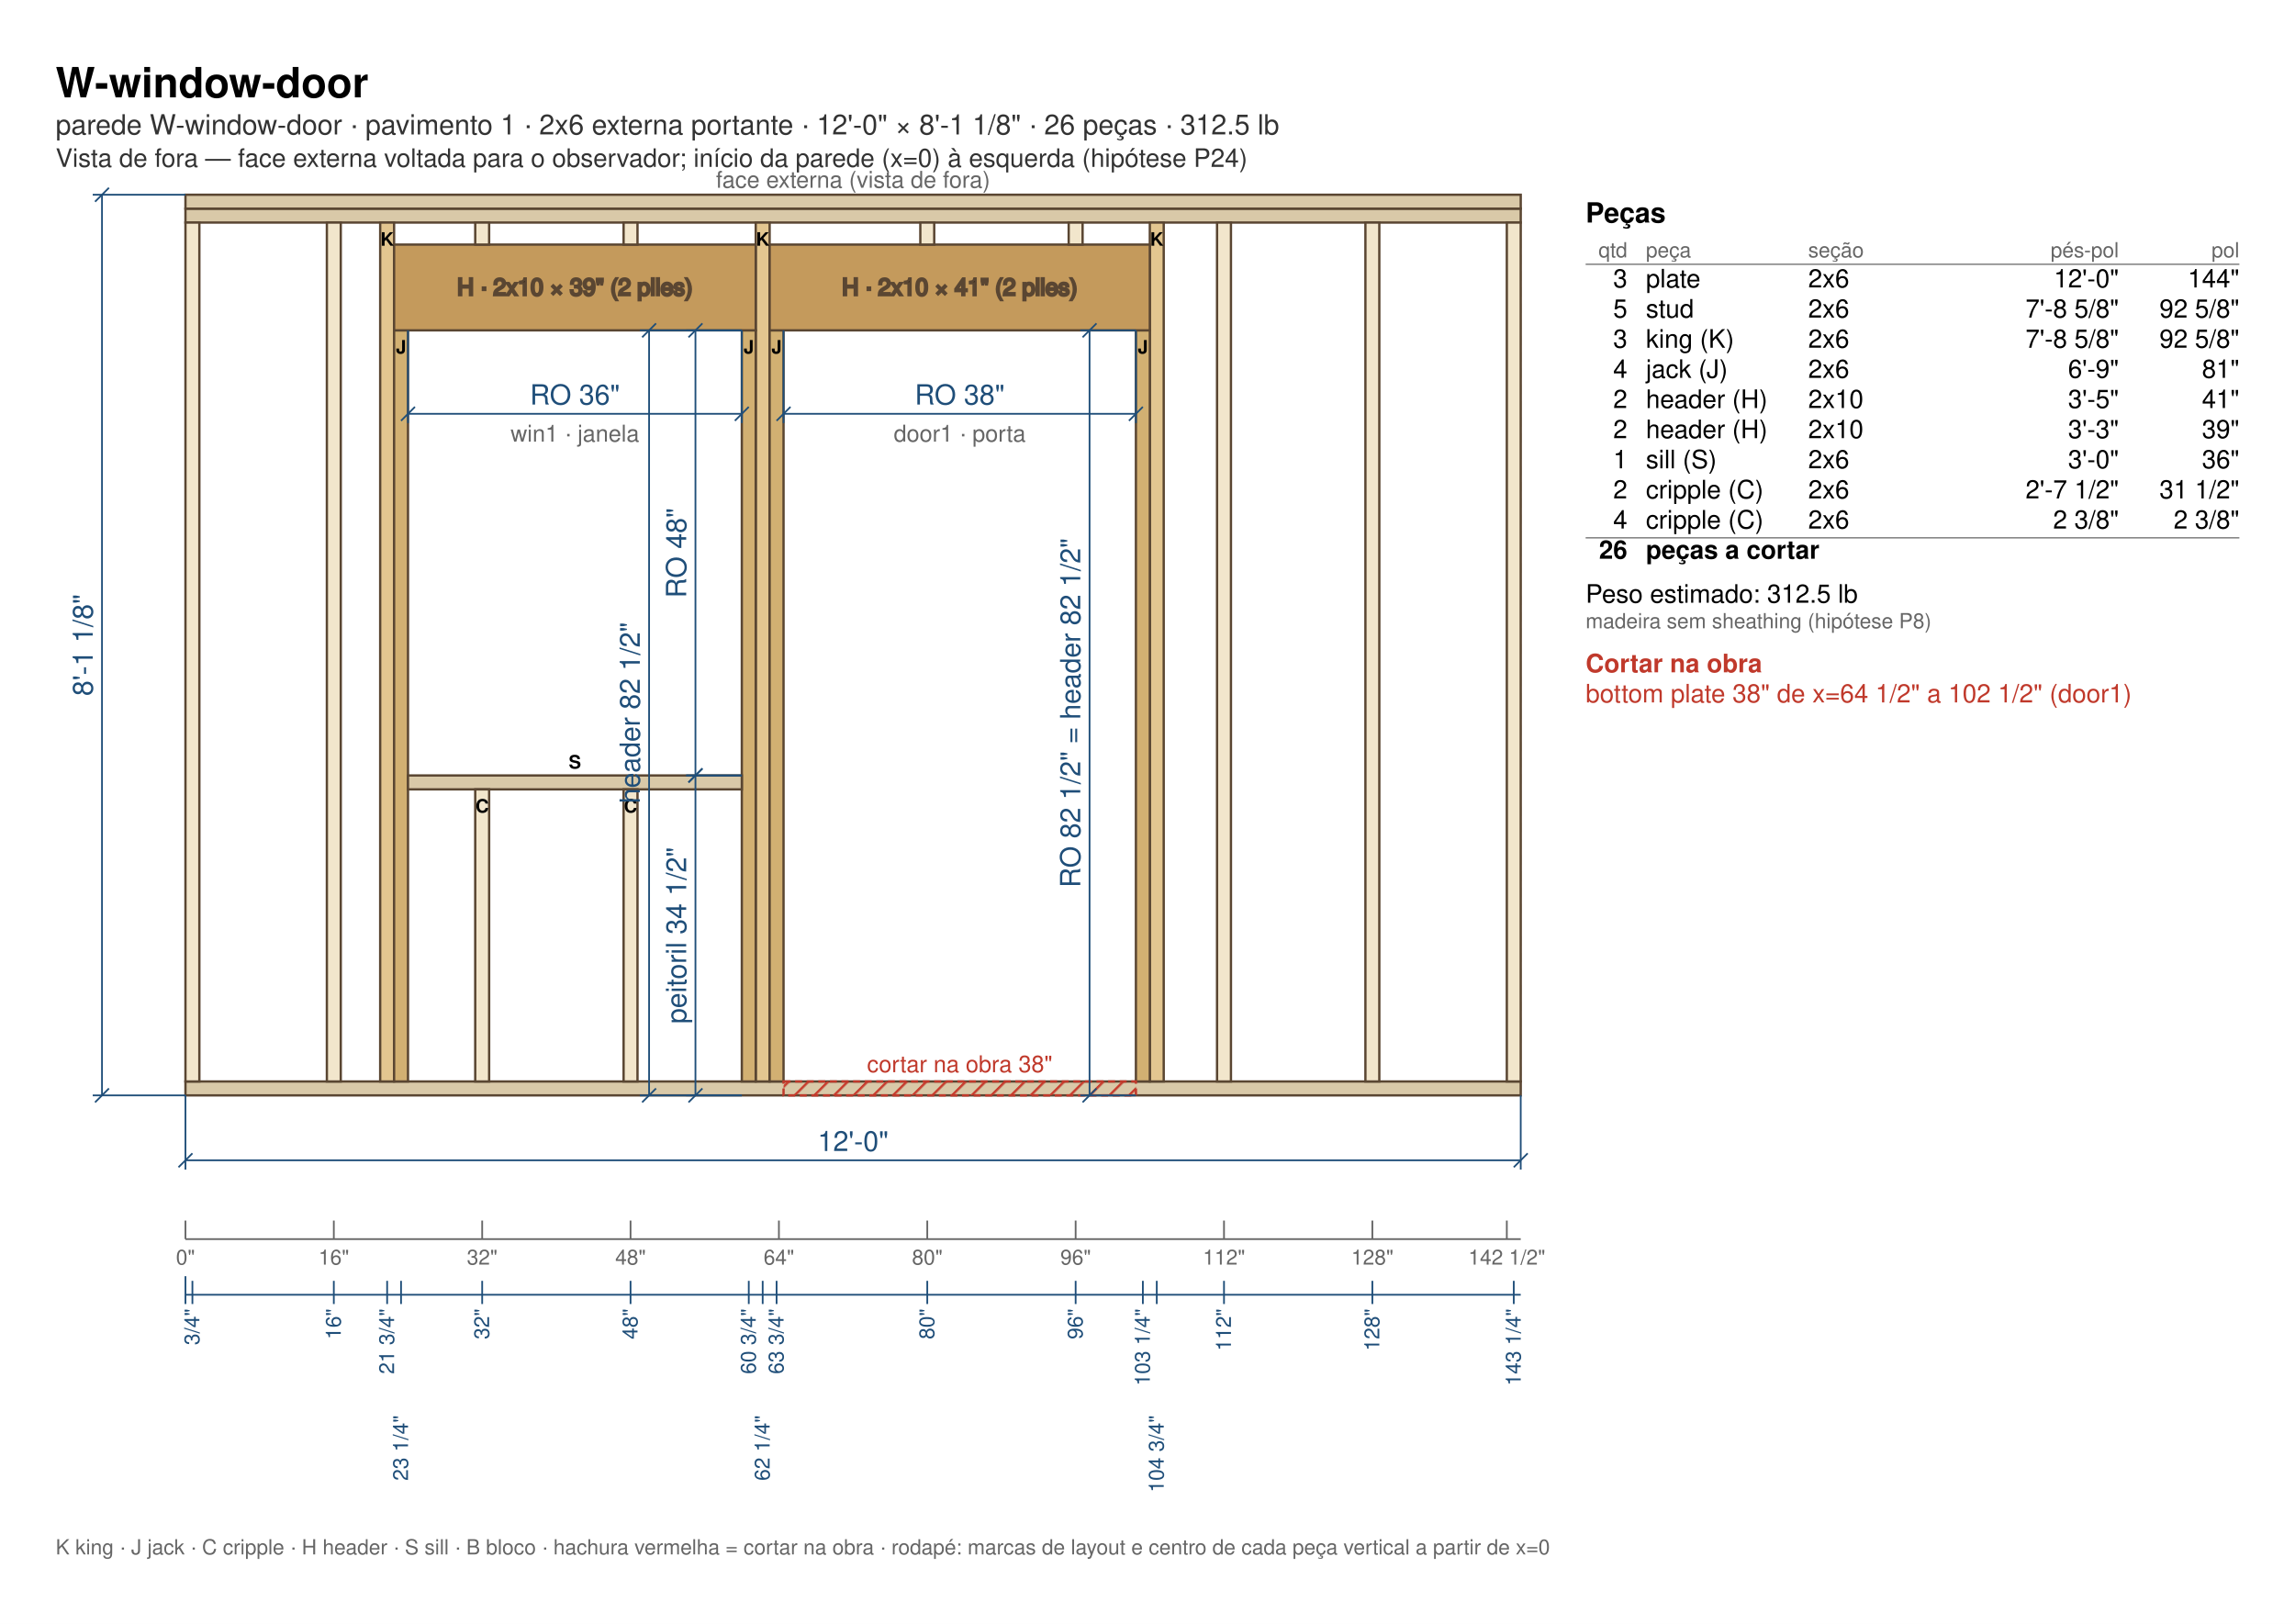
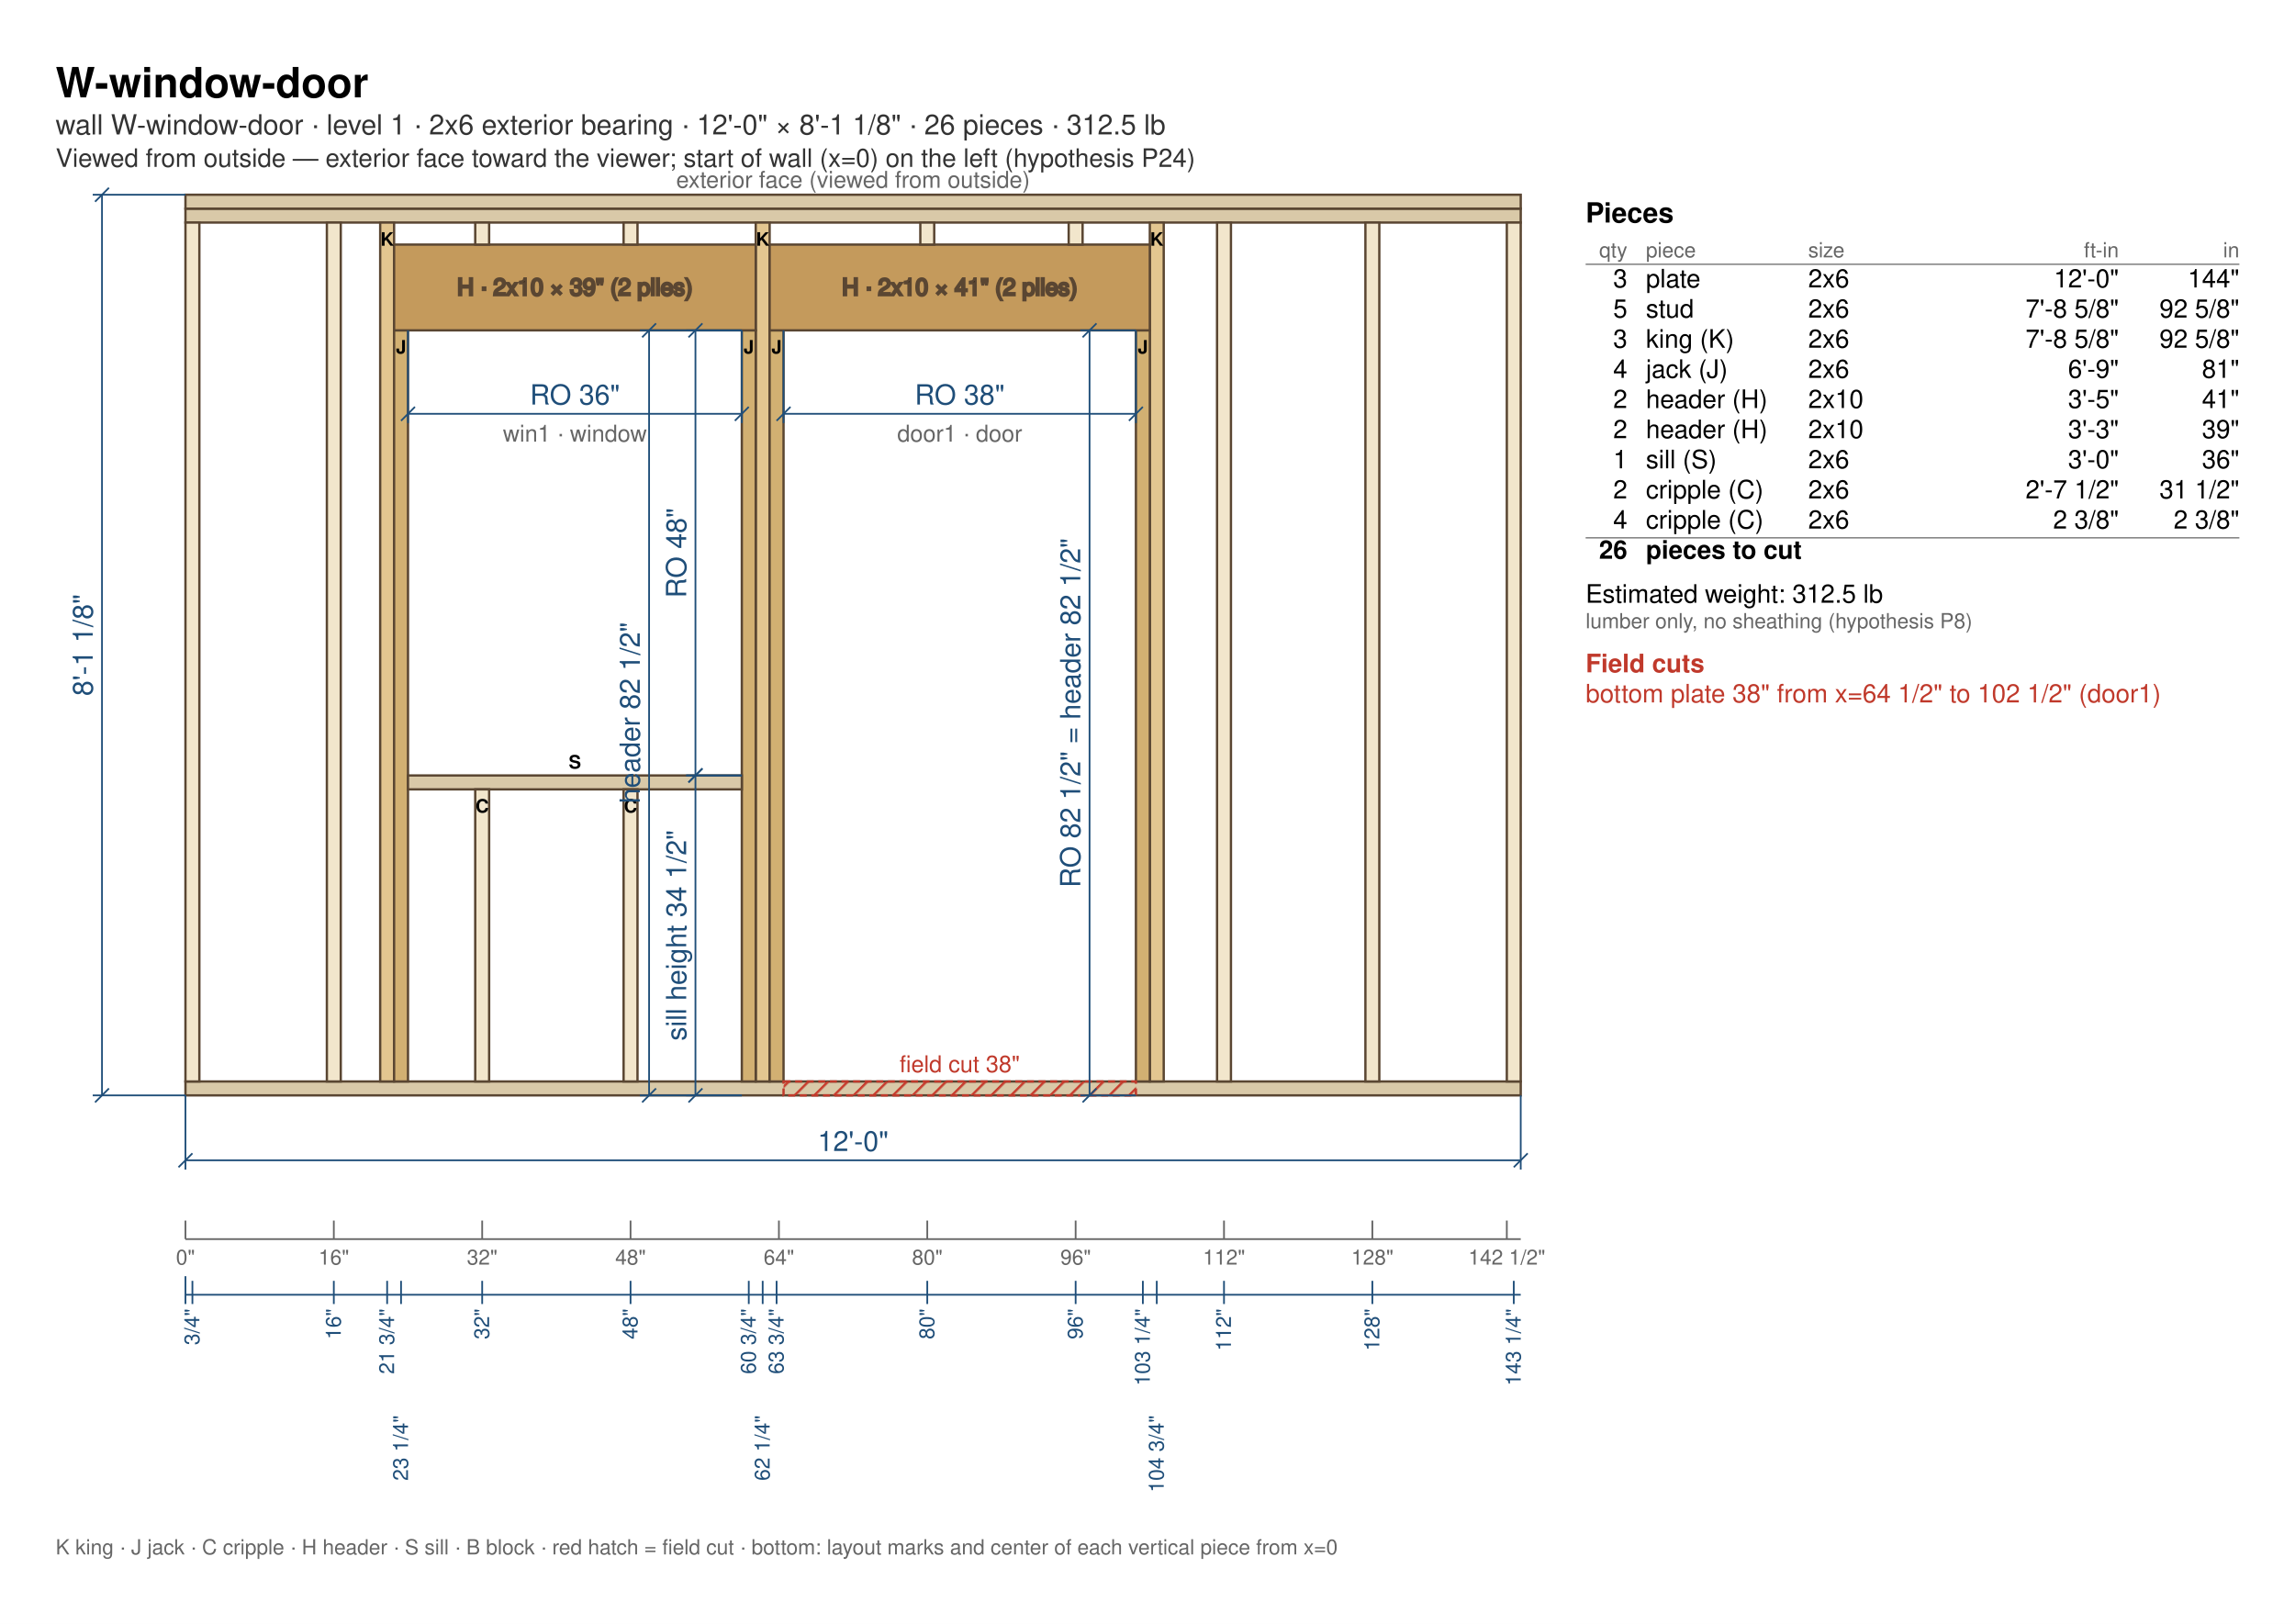
<svg xmlns="http://www.w3.org/2000/svg" width="990" height="700.5" viewBox="0 0 990 700.5" font-family="Helvetica, Arial, sans-serif">
  <rect width="990" height="700.5" fill="#ffffff" />
  <text x="24" y="42" font-size="18" font-weight="bold" fill="#000">W-window-door</text>
-   <text class="info" x="24" y="58" font-size="12" fill="#333">parede W-window-door · pavimento 1 · 2x6 externa portante · 12'-0" × 8'-1 1/8" · 26 peças · 312.5 lb</text>
-   <text class="view" x="24" y="72" font-size="11" fill="#333">Vista de fora — face externa voltada para o observador; início da parede (x=0) à esquerda (hipótese P24)</text>
+   <text class="info" x="24" y="58" font-size="12" fill="#333">wall W-window-door · level 1 · 2x6 exterior bearing · 12'-0" × 8'-1 1/8" · 26 pieces · 312.5 lb</text>
+   <text class="view" x="24" y="72" font-size="11" fill="#333">Viewed from outside — exterior face toward the viewer; start of wall (x=0) on the left (hypothesis P24)</text>
  <rect x="80" y="84" width="576" height="388.5" fill="none" stroke="#999" stroke-width="0.5" stroke-dasharray="4 3" />
  <g class="members" stroke="#5a4632" stroke-width="1">
    <rect class="member bottomPlate" x="80" y="466.5" width="576" height="6" fill="#d9c9a8" />
    <rect class="member topPlate" x="80" y="90" width="576" height="6" fill="#d9c9a8" />
    <rect class="member doubleTopPlate" x="80" y="84" width="576" height="6" fill="#d9c9a8" />
    <rect class="member stud" x="80" y="96" width="6" height="370.5" fill="#f2e6cc" />
    <rect class="member stud" x="141" y="96" width="6" height="370.5" fill="#f2e6cc" />
    <rect class="member stud" x="525" y="96" width="6" height="370.5" fill="#f2e6cc" />
    <rect class="member stud" x="589" y="96" width="6" height="370.5" fill="#f2e6cc" />
    <rect class="member stud" x="650" y="96" width="6" height="370.5" fill="#f2e6cc" />
    <rect class="member kingStud" x="164" y="96" width="6" height="370.5" fill="#e3c690" />
    <rect class="member kingStud" x="326" y="96" width="6" height="370.5" fill="#e3c690" />
    <rect class="member kingStud" x="496" y="96" width="6" height="370.5" fill="#e3c690" />
    <rect class="member jackStud" x="170" y="142.5" width="6" height="324" fill="#d2b072" />
    <rect class="member jackStud" x="320" y="142.5" width="6" height="324" fill="#d2b072" />
    <rect class="member header" x="170" y="105.5" width="156" height="37" fill="#c49a5c" />
    <text x="248" y="124" font-size="10" fill="#000" text-anchor="middle" dominant-baseline="middle">H · 2x10 × 39" (2 plies)</text>
    <rect class="member sill" x="176" y="334.5" width="144" height="6" fill="#d9c9a8" />
    <rect class="member cripple" x="205" y="340.5" width="6" height="126" fill="#f2e6cc" />
    <rect class="member cripple" x="269" y="340.5" width="6" height="126" fill="#f2e6cc" />
    <rect class="member cripple" x="205" y="96" width="6" height="9.5" fill="#f2e6cc" />
    <rect class="member cripple" x="269" y="96" width="6" height="9.5" fill="#f2e6cc" />
    <rect class="member jackStud" x="332" y="142.5" width="6" height="324" fill="#d2b072" />
    <rect class="member jackStud" x="490" y="142.5" width="6" height="324" fill="#d2b072" />
    <rect class="member header" x="332" y="105.5" width="164" height="37" fill="#c49a5c" />
    <text x="414" y="124" font-size="10" fill="#000" text-anchor="middle" dominant-baseline="middle">H · 2x10 × 41" (2 plies)</text>
    <rect class="member cripple" x="397" y="96" width="6" height="9.5" fill="#f2e6cc" />
    <rect class="member cripple" x="461" y="96" width="6" height="9.5" fill="#f2e6cc" />
  </g>
  <g class="labels" font-size="8" font-weight="bold" fill="#000" text-anchor="middle">
    <text class="label kingStud" x="167" y="106">K</text>
    <text class="label jackStud" x="173" y="152.5">J</text>
    <text class="label cripple" x="208" y="350.5">C</text>
    <text class="label cripple" x="272" y="350.5">C</text>
    <text class="label jackStud" x="323" y="152.5">J</text>
    <text class="label kingStud" x="329" y="106">K</text>
    <text class="label jackStud" x="335" y="152.5">J</text>
    <text class="label jackStud" x="493" y="152.5">J</text>
    <text class="label kingStud" x="499" y="106">K</text>
    <text class="label sill" x="248" y="331.5">S</text>
  </g>
  <defs>
    <pattern id="field-cut-hatch" width="6" height="6" patternUnits="userSpaceOnUse" patternTransform="rotate(45)">
      <line x1="0" y1="0" x2="0" y2="6" stroke="#c0392b" stroke-width="2" />
    </pattern>
  </defs>
  <rect class="field-cut" x="338" y="466.5" width="152" height="6" fill="url(#field-cut-hatch)" stroke="#c0392b" stroke-width="1" stroke-dasharray="3 2" />
-   <text x="414" y="462.5" font-size="10" fill="#c0392b" text-anchor="middle">cortar na obra 38"</text>
+   <text x="414" y="462.5" font-size="10" fill="#c0392b" text-anchor="middle">field cut 38"</text>
  <g class="dim dim-length" stroke="#1f4e79" stroke-width="0.75" fill="none">
    <line x1="176" y1="142.5" x2="176" y2="182.5" />
    <line x1="320" y1="142.5" x2="320" y2="182.5" />
    <line x1="176" y1="178.5" x2="320" y2="178.5" />
    <line x1="173" y1="181.5" x2="179" y2="175.5" />
    <line x1="317" y1="181.5" x2="323" y2="175.5" />
  </g>
  <text x="248" y="174.5" font-size="12" fill="#1f4e79" text-anchor="middle">RO 36"</text>
-   <text class="opening-id" x="248" y="190.5" font-size="10" fill="#666" text-anchor="middle">win1 · janela</text>
+   <text class="opening-id" x="248" y="190.5" font-size="10" fill="#666" text-anchor="middle">win1 · window</text>
  <g class="dim dim-height" stroke="#1f4e79" stroke-width="0.75" fill="none">
    <line x1="320" y1="334.5" x2="296" y2="334.5" />
    <line x1="320" y1="472.5" x2="296" y2="472.5" />
    <line x1="300" y1="334.5" x2="300" y2="472.5" />
    <line x1="297" y1="337.5" x2="303" y2="331.5" />
    <line x1="297" y1="475.5" x2="303" y2="469.5" />
  </g>
-   <text x="296" y="403.5" font-size="12" fill="#1f4e79" text-anchor="middle" transform="rotate(-90 296 403.5)">peitoril 34 1/2"</text>
+   <text x="296" y="403.5" font-size="12" fill="#1f4e79" text-anchor="middle" transform="rotate(-90 296 403.5)">sill height 34 1/2"</text>
  <g class="dim dim-height" stroke="#1f4e79" stroke-width="0.75" fill="none">
    <line x1="320" y1="142.5" x2="296" y2="142.5" />
    <line x1="320" y1="334.5" x2="296" y2="334.5" />
    <line x1="300" y1="142.5" x2="300" y2="334.5" />
    <line x1="297" y1="145.5" x2="303" y2="139.5" />
    <line x1="297" y1="337.5" x2="303" y2="331.5" />
  </g>
  <text x="296" y="238.5" font-size="12" fill="#1f4e79" text-anchor="middle" transform="rotate(-90 296 238.5)">RO 48"</text>
  <g class="dim dim-height" stroke="#1f4e79" stroke-width="0.75" fill="none">
    <line x1="320" y1="142.5" x2="276" y2="142.5" />
    <line x1="320" y1="472.5" x2="276" y2="472.5" />
    <line x1="280" y1="142.5" x2="280" y2="472.5" />
    <line x1="277" y1="145.5" x2="283" y2="139.5" />
    <line x1="277" y1="475.5" x2="283" y2="469.5" />
  </g>
  <text x="276" y="307.5" font-size="12" fill="#1f4e79" text-anchor="middle" transform="rotate(-90 276 307.5)">header 82 1/2"</text>
  <g class="dim dim-length" stroke="#1f4e79" stroke-width="0.75" fill="none">
    <line x1="338" y1="142.5" x2="338" y2="182.5" />
    <line x1="490" y1="142.5" x2="490" y2="182.5" />
    <line x1="338" y1="178.5" x2="490" y2="178.5" />
    <line x1="335" y1="181.5" x2="341" y2="175.5" />
    <line x1="487" y1="181.5" x2="493" y2="175.5" />
  </g>
  <text x="414" y="174.5" font-size="12" fill="#1f4e79" text-anchor="middle">RO 38"</text>
-   <text class="opening-id" x="414" y="190.5" font-size="10" fill="#666" text-anchor="middle">door1 · porta</text>
+   <text class="opening-id" x="414" y="190.5" font-size="10" fill="#666" text-anchor="middle">door1 · door</text>
  <g class="dim dim-height" stroke="#1f4e79" stroke-width="0.75" fill="none">
    <line x1="490" y1="142.5" x2="466" y2="142.5" />
    <line x1="490" y1="472.5" x2="466" y2="472.5" />
    <line x1="470" y1="142.5" x2="470" y2="472.5" />
    <line x1="467" y1="145.5" x2="473" y2="139.5" />
    <line x1="467" y1="475.5" x2="473" y2="469.5" />
  </g>
  <text x="466" y="307.5" font-size="12" fill="#1f4e79" text-anchor="middle" transform="rotate(-90 466 307.5)">RO 82 1/2" = header 82 1/2"</text>
-   <text class="face" x="368" y="81" font-size="10" fill="#666" text-anchor="middle">face externa (vista de fora)</text>
+   <text class="face" x="368" y="81" font-size="10" fill="#666" text-anchor="middle">exterior face (viewed from outside)</text>
  <g class="dim dim-length" stroke="#1f4e79" stroke-width="0.75" fill="none">
    <line x1="80" y1="472.5" x2="80" y2="504.5" />
    <line x1="656" y1="472.5" x2="656" y2="504.5" />
    <line x1="80" y1="500.5" x2="656" y2="500.5" />
    <line x1="77" y1="503.5" x2="83" y2="497.5" />
    <line x1="653" y1="503.5" x2="659" y2="497.5" />
  </g>
  <text x="368" y="496.5" font-size="12" fill="#1f4e79" text-anchor="middle">12'-0"</text>
  <g class="dim dim-height" stroke="#1f4e79" stroke-width="0.75" fill="none">
    <line x1="80" y1="84" x2="40" y2="84" />
    <line x1="80" y1="472.5" x2="40" y2="472.5" />
    <line x1="44" y1="84" x2="44" y2="472.5" />
    <line x1="41" y1="87" x2="47" y2="81" />
    <line x1="41" y1="475.5" x2="47" y2="469.5" />
  </g>
  <text x="40" y="278.25" font-size="12" fill="#1f4e79" text-anchor="middle" transform="rotate(-90 40 278.25)">8'-1 1/8"</text>
  <g class="layout" stroke="#666" stroke-width="0.75">
    <line x1="80" y1="534.5" x2="656" y2="534.5" />
    <line x1="80" y1="526.5" x2="80" y2="534.5" />
    <line x1="144" y1="526.5" x2="144" y2="534.5" />
    <line x1="208" y1="526.5" x2="208" y2="534.5" />
    <line x1="272" y1="526.5" x2="272" y2="534.5" />
    <line x1="336" y1="526.5" x2="336" y2="534.5" />
    <line x1="400" y1="526.5" x2="400" y2="534.5" />
    <line x1="464" y1="526.5" x2="464" y2="534.5" />
    <line x1="528" y1="526.5" x2="528" y2="534.5" />
    <line x1="592" y1="526.5" x2="592" y2="534.5" />
    <line x1="650" y1="526.5" x2="650" y2="534.5" />
  </g>
  <text x="80" y="545.5" font-size="9" fill="#666" text-anchor="middle">0"</text>
  <text x="144" y="545.5" font-size="9" fill="#666" text-anchor="middle">16"</text>
  <text x="208" y="545.5" font-size="9" fill="#666" text-anchor="middle">32"</text>
  <text x="272" y="545.5" font-size="9" fill="#666" text-anchor="middle">48"</text>
  <text x="336" y="545.5" font-size="9" fill="#666" text-anchor="middle">64"</text>
  <text x="400" y="545.5" font-size="9" fill="#666" text-anchor="middle">80"</text>
  <text x="464" y="545.5" font-size="9" fill="#666" text-anchor="middle">96"</text>
  <text x="528" y="545.5" font-size="9" fill="#666" text-anchor="middle">112"</text>
  <text x="592" y="545.5" font-size="9" fill="#666" text-anchor="middle">128"</text>
  <text x="650" y="545.5" font-size="9" fill="#666" text-anchor="middle">142 1/2"</text>
  <g class="chain" stroke="#1f4e79" stroke-width="0.75">
    <line x1="80" y1="558.5" x2="656" y2="558.5" />
    <line x1="80" y1="550.5" x2="80" y2="562.5" />
    <line x1="83" y1="552.5" x2="83" y2="562.5" />
    <line x1="144" y1="552.5" x2="144" y2="562.5" />
    <line x1="167" y1="552.5" x2="167" y2="562.5" />
    <line x1="173" y1="552.5" x2="173" y2="562.5" />
    <line x1="208" y1="552.5" x2="208" y2="562.5" />
    <line x1="272" y1="552.5" x2="272" y2="562.5" />
    <line x1="323" y1="552.5" x2="323" y2="562.5" />
    <line x1="329" y1="552.5" x2="329" y2="562.5" />
    <line x1="335" y1="552.5" x2="335" y2="562.5" />
    <line x1="400" y1="552.5" x2="400" y2="562.5" />
    <line x1="464" y1="552.5" x2="464" y2="562.5" />
    <line x1="493" y1="552.5" x2="493" y2="562.5" />
    <line x1="499" y1="552.5" x2="499" y2="562.5" />
    <line x1="528" y1="552.5" x2="528" y2="562.5" />
    <line x1="592" y1="552.5" x2="592" y2="562.5" />
    <line x1="653" y1="552.5" x2="653" y2="562.5" />
  </g>
  <g class="chain-labels" font-size="9" fill="#1f4e79" text-anchor="end">
    <text class="chain-label row-0" x="86" y="564.5" transform="rotate(-90 86 564.5)">3/4"</text>
    <text class="chain-label row-0" x="147" y="564.5" transform="rotate(-90 147 564.5)">16"</text>
    <text class="chain-label row-0" x="170" y="564.5" transform="rotate(-90 170 564.5)">21 3/4"</text>
    <text class="chain-label row-1" x="176" y="610.5" transform="rotate(-90 176 610.5)">23 1/4"</text>
    <text class="chain-label row-0" x="211" y="564.5" transform="rotate(-90 211 564.5)">32"</text>
    <text class="chain-label row-0" x="275" y="564.5" transform="rotate(-90 275 564.5)">48"</text>
    <text class="chain-label row-0" x="326" y="564.5" transform="rotate(-90 326 564.5)">60 3/4"</text>
    <text class="chain-label row-1" x="332" y="610.5" transform="rotate(-90 332 610.5)">62 1/4"</text>
    <text class="chain-label row-0" x="338" y="564.5" transform="rotate(-90 338 564.5)">63 3/4"</text>
    <text class="chain-label row-0" x="403" y="564.5" transform="rotate(-90 403 564.5)">80"</text>
    <text class="chain-label row-0" x="467" y="564.5" transform="rotate(-90 467 564.5)">96"</text>
    <text class="chain-label row-0" x="496" y="564.5" transform="rotate(-90 496 564.5)">103 1/4"</text>
    <text class="chain-label row-1" x="502" y="610.5" transform="rotate(-90 502 610.5)">104 3/4"</text>
    <text class="chain-label row-0" x="531" y="564.5" transform="rotate(-90 531 564.5)">112"</text>
    <text class="chain-label row-0" x="595" y="564.5" transform="rotate(-90 595 564.5)">128"</text>
    <text class="chain-label row-0" x="656" y="564.5" transform="rotate(-90 656 564.5)">143 1/4"</text>
  </g>
  <g class="pieces" font-size="11" fill="#000">
-     <text x="684" y="96" font-size="12" font-weight="bold">Peças</text>
+     <text x="684" y="96" font-size="12" font-weight="bold">Pieces</text>
    <g font-size="9" fill="#666">
-       <text x="702" y="111" text-anchor="end">qtd</text>
-       <text x="710" y="111">peça</text>
-       <text x="780" y="111">seção</text>
-       <text x="914" y="111" text-anchor="end">pés-pol</text>
-       <text x="966" y="111" text-anchor="end">pol</text>
+       <text x="702" y="111" text-anchor="end">qty</text>
+       <text x="710" y="111">piece</text>
+       <text x="780" y="111">size</text>
+       <text x="914" y="111" text-anchor="end">ft-in</text>
+       <text x="966" y="111" text-anchor="end">in</text>
    </g>
    <line x1="684" y1="114" x2="966" y2="114" stroke="#666" stroke-width="0.5" />
    <g class="piece plates">
      <text x="702" y="124" text-anchor="end">3</text>
      <text x="710" y="124">plate</text>
      <text x="780" y="124">2x6</text>
      <text x="914" y="124" text-anchor="end">12'-0"</text>
      <text x="966" y="124" text-anchor="end">144"</text>
    </g>
    <g class="piece stud">
      <text x="702" y="137" text-anchor="end">5</text>
      <text x="710" y="137">stud</text>
      <text x="780" y="137">2x6</text>
      <text x="914" y="137" text-anchor="end">7'-8 5/8"</text>
      <text x="966" y="137" text-anchor="end">92 5/8"</text>
    </g>
    <g class="piece kingStud">
      <text x="702" y="150" text-anchor="end">3</text>
      <text x="710" y="150">king (K)</text>
      <text x="780" y="150">2x6</text>
      <text x="914" y="150" text-anchor="end">7'-8 5/8"</text>
      <text x="966" y="150" text-anchor="end">92 5/8"</text>
    </g>
    <g class="piece jackStud">
      <text x="702" y="163" text-anchor="end">4</text>
      <text x="710" y="163">jack (J)</text>
      <text x="780" y="163">2x6</text>
      <text x="914" y="163" text-anchor="end">6'-9"</text>
      <text x="966" y="163" text-anchor="end">81"</text>
    </g>
    <g class="piece header">
      <text x="702" y="176" text-anchor="end">2</text>
      <text x="710" y="176">header (H)</text>
      <text x="780" y="176">2x10</text>
      <text x="914" y="176" text-anchor="end">3'-5"</text>
      <text x="966" y="176" text-anchor="end">41"</text>
    </g>
    <g class="piece header">
      <text x="702" y="189" text-anchor="end">2</text>
      <text x="710" y="189">header (H)</text>
      <text x="780" y="189">2x10</text>
      <text x="914" y="189" text-anchor="end">3'-3"</text>
      <text x="966" y="189" text-anchor="end">39"</text>
    </g>
    <g class="piece sill">
      <text x="702" y="202" text-anchor="end">1</text>
      <text x="710" y="202">sill (S)</text>
      <text x="780" y="202">2x6</text>
      <text x="914" y="202" text-anchor="end">3'-0"</text>
      <text x="966" y="202" text-anchor="end">36"</text>
    </g>
    <g class="piece cripple">
      <text x="702" y="215" text-anchor="end">2</text>
      <text x="710" y="215">cripple (C)</text>
      <text x="780" y="215">2x6</text>
      <text x="914" y="215" text-anchor="end">2'-7 1/2"</text>
      <text x="966" y="215" text-anchor="end">31 1/2"</text>
    </g>
    <g class="piece cripple">
      <text x="702" y="228" text-anchor="end">4</text>
      <text x="710" y="228">cripple (C)</text>
      <text x="780" y="228">2x6</text>
      <text x="914" y="228" text-anchor="end">2 3/8"</text>
      <text x="966" y="228" text-anchor="end">2 3/8"</text>
    </g>
    <line x1="684" y1="232" x2="966" y2="232" stroke="#666" stroke-width="0.5" />
    <text x="702" y="241" text-anchor="end" font-weight="bold">26</text>
-     <text x="710" y="241" font-weight="bold">peças a cortar</text>
-     <text class="weight" x="684" y="260">Peso estimado: 312.5 lb</text>
-     <text x="684" y="271" font-size="9" fill="#666">madeira sem sheathing (hipótese P8)</text>
-     <text x="684" y="290" font-weight="bold" fill="#c0392b">Cortar na obra</text>
-     <text class="field-cut-item" x="684" y="303" fill="#c0392b">bottom plate 38" de x=64 1/2" a 102 1/2" (door1)</text>
-   </g>
-   <text class="legend" x="24" y="670.5" font-size="9" fill="#666">K king · J jack · C cripple · H header · S sill · B bloco · hachura vermelha = cortar na obra · rodapé: marcas de layout e centro de cada peça vertical a partir de x=0</text>
+     <text x="710" y="241" font-weight="bold">pieces to cut</text>
+     <text class="weight" x="684" y="260">Estimated weight: 312.5 lb</text>
+     <text x="684" y="271" font-size="9" fill="#666">lumber only, no sheathing (hypothesis P8)</text>
+     <text x="684" y="290" font-weight="bold" fill="#c0392b">Field cuts</text>
+     <text class="field-cut-item" x="684" y="303" fill="#c0392b">bottom plate 38" from x=64 1/2" to 102 1/2" (door1)</text>
+   </g>
+   <text class="legend" x="24" y="670.5" font-size="9" fill="#666">K king · J jack · C cripple · H header · S sill · B block · red hatch = field cut · bottom: layout marks and center of each vertical piece from x=0</text>
</svg>
